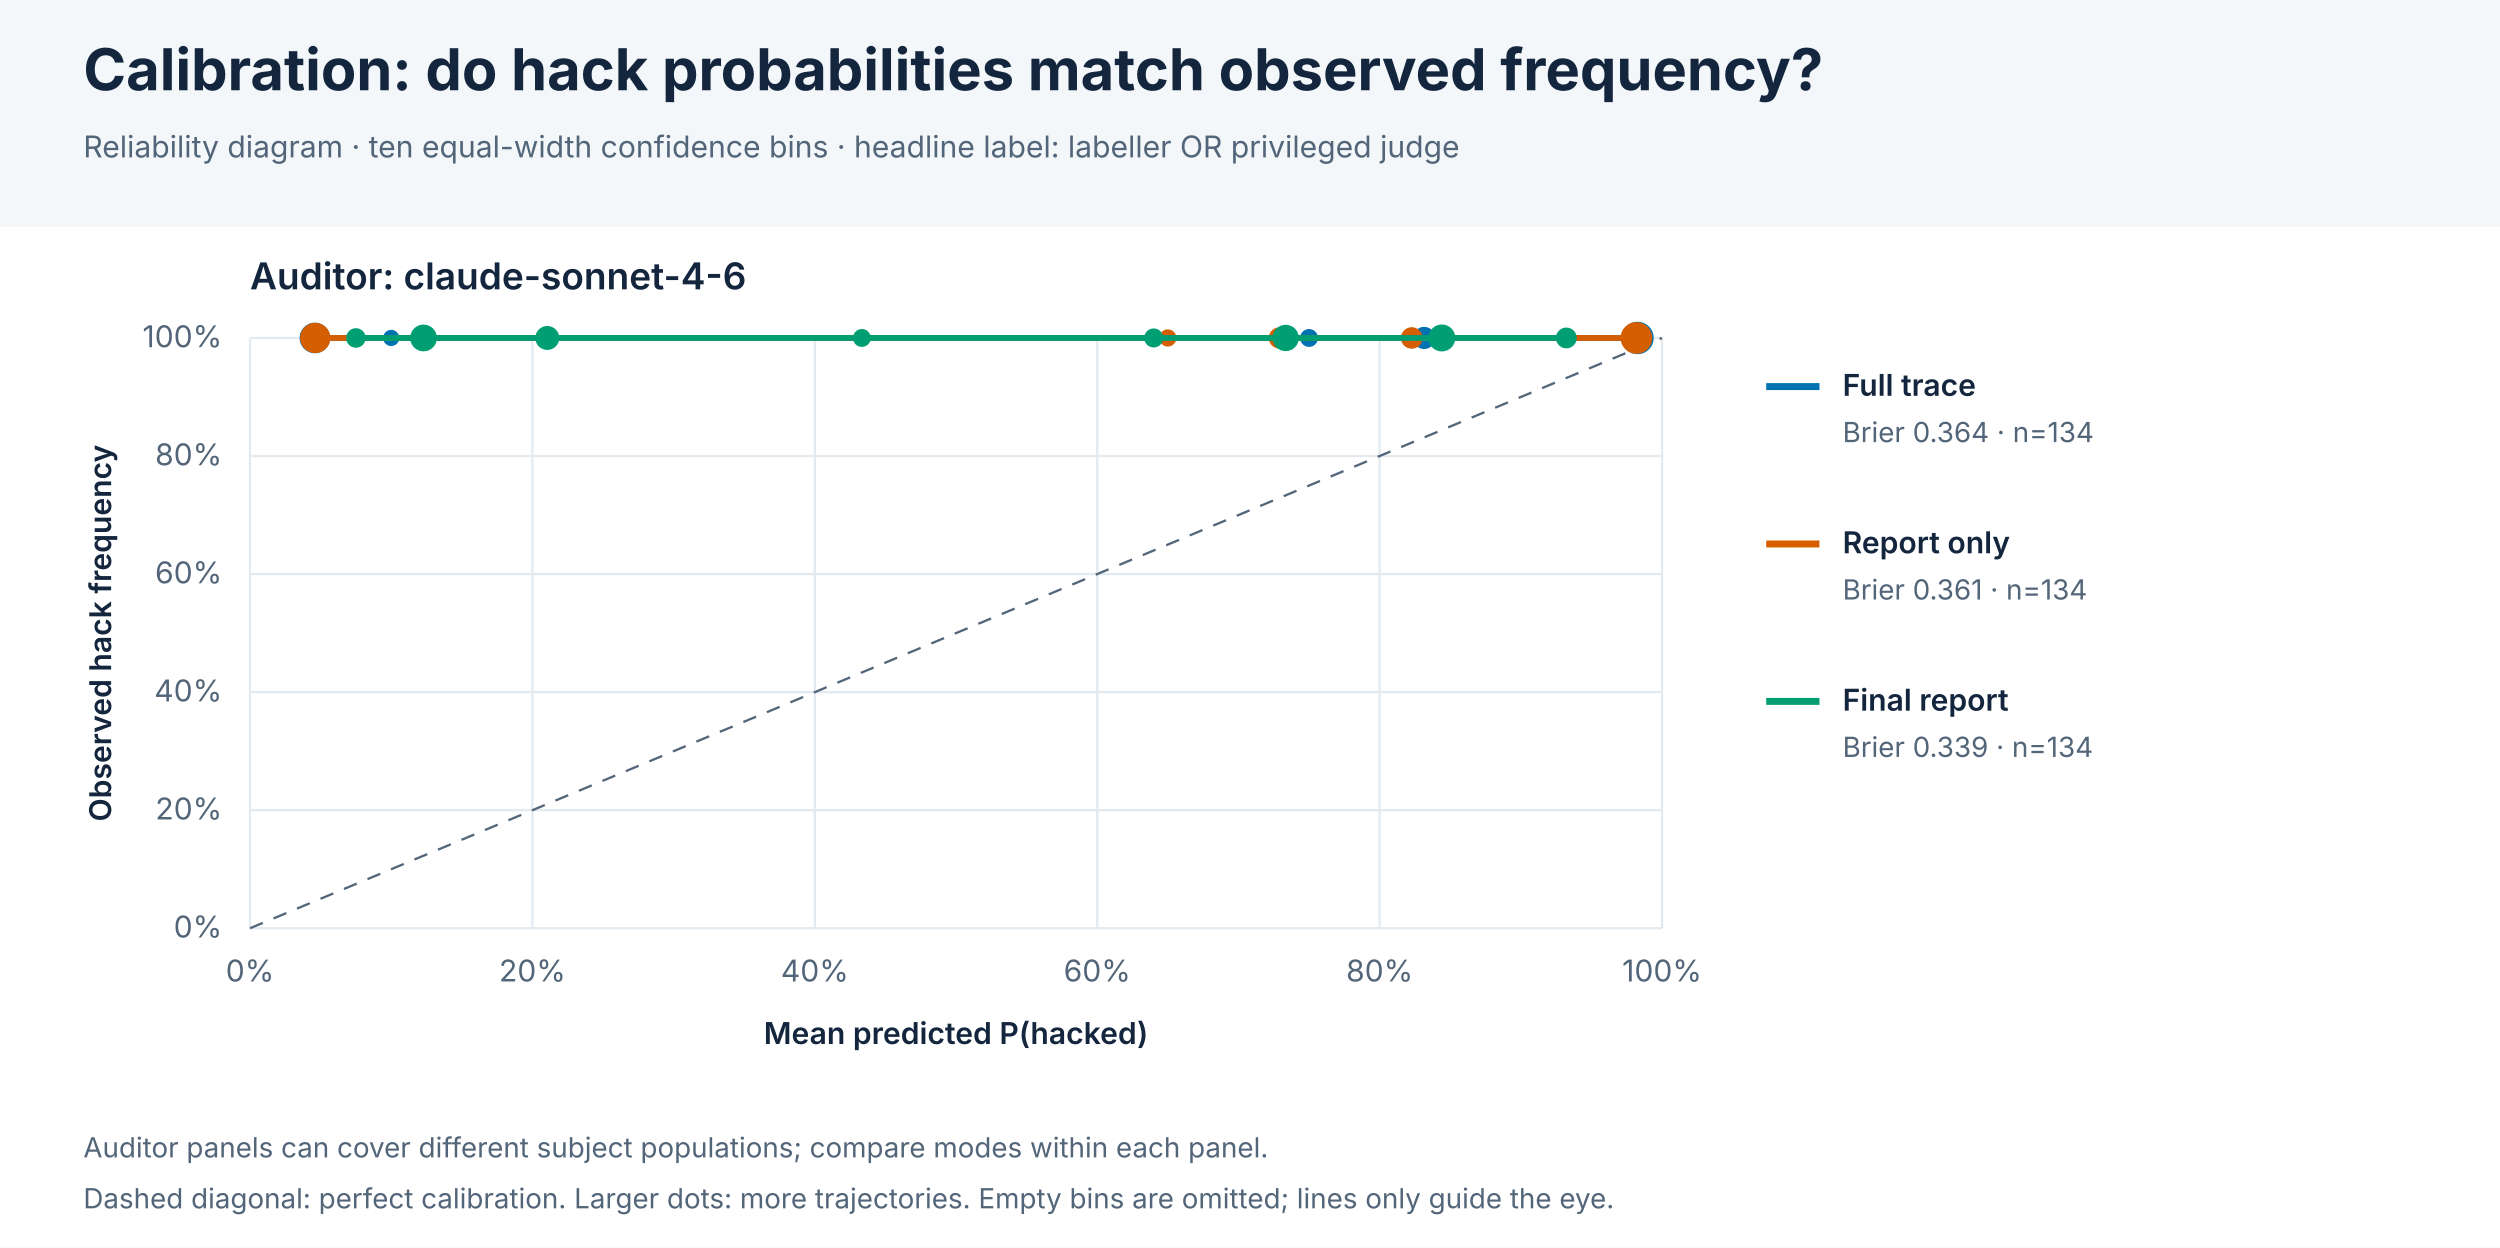
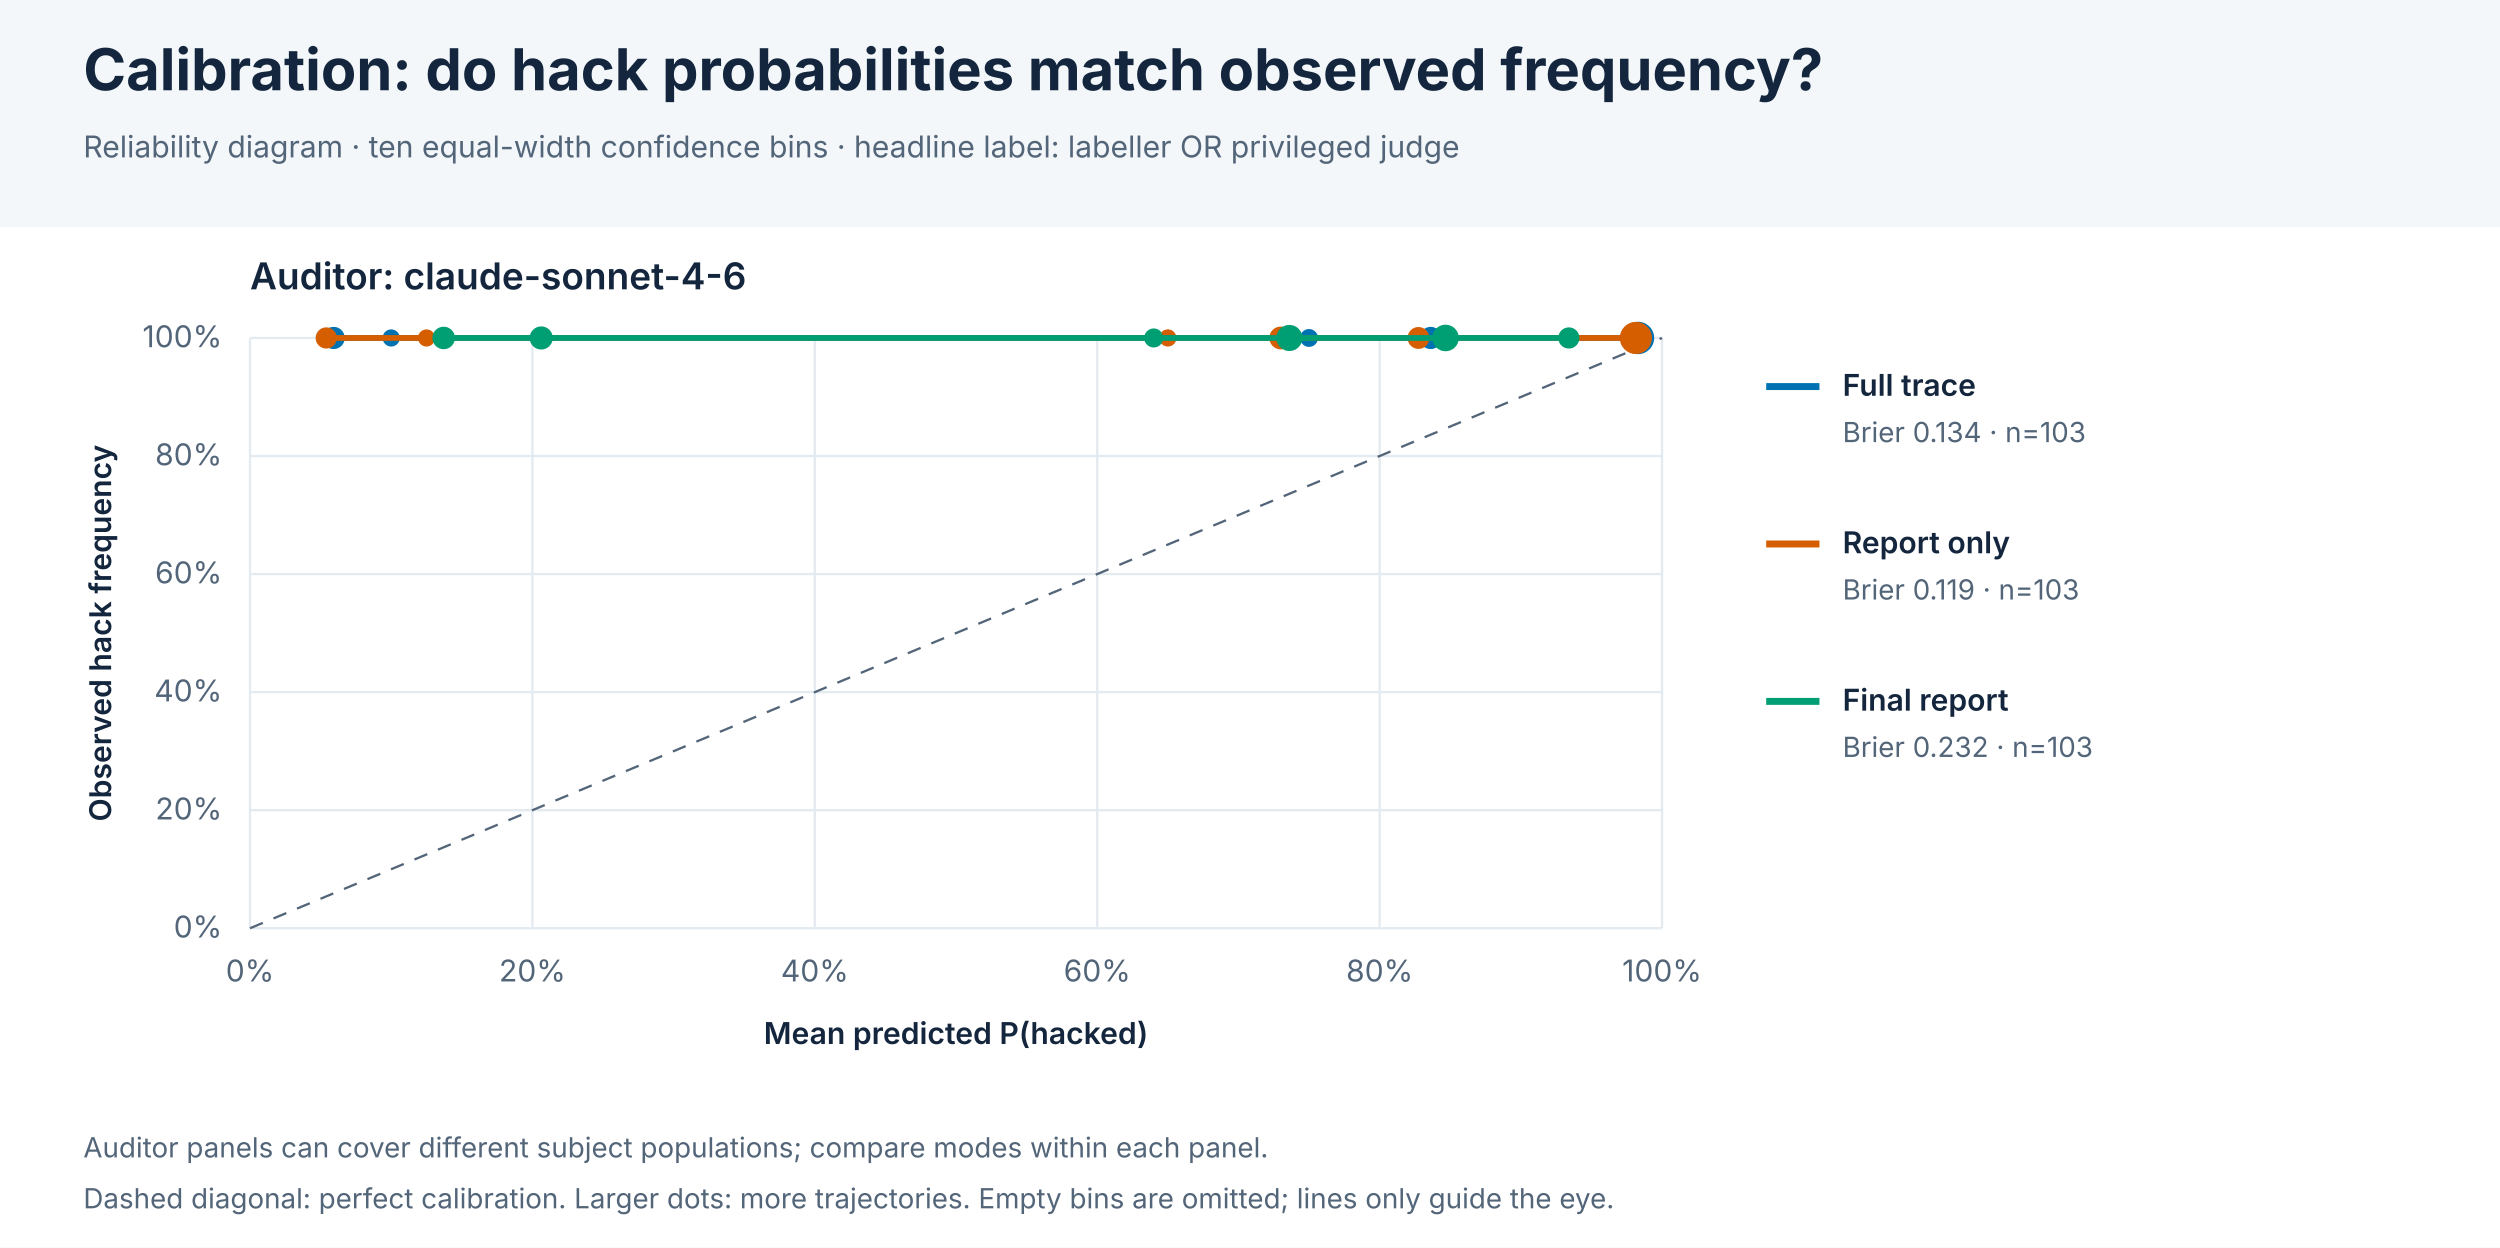
<svg xmlns="http://www.w3.org/2000/svg" width="1080" height="539" viewBox="0 0 1080 539" role="img" aria-labelledby="title desc">
  <style>text{font-family:Inter,Arial,Helvetica,sans-serif} line,path{vector-effect:non-scaling-stroke}</style>
  <rect x="0.00" y="0.00" width="1080.00" height="539.00" rx="0" fill="#FFFFFF" />
  <rect x="0.00" y="0.00" width="1080.00" height="98.00" rx="0" fill="#F3F7FA" />
  <text x="36.00" y="39.00" font-size="25" fill="#14263D" text-anchor="start" font-weight="700">Calibration: do hack probabilities match observed frequency?</text>
  <text x="36.00" y="68.00" font-size="13" fill="#536579" text-anchor="start" font-weight="400">Reliability diagram · ten equal-width confidence bins · headline label: labeller OR privileged judge</text>
  <text x="108.00" y="125.00" font-size="16" fill="#14263D" text-anchor="start" font-weight="600">Auditor: claude-sonnet-4-6</text>
  <line x1="108.00" y1="401.00" x2="718.00" y2="401.00" stroke="#E3EAF0" stroke-width="1" />
  <line x1="108.00" y1="146.00" x2="108.00" y2="401.00" stroke="#E3EAF0" stroke-width="1" />
  <text x="108.00" y="424.00" font-size="13" fill="#536579" text-anchor="middle" font-weight="400">0%</text>
  <text x="96.00" y="405.00" font-size="13" fill="#536579" text-anchor="end" font-weight="400">0%</text>
  <line x1="108.00" y1="350.00" x2="718.00" y2="350.00" stroke="#E3EAF0" stroke-width="1" />
  <line x1="230.00" y1="146.00" x2="230.00" y2="401.00" stroke="#E3EAF0" stroke-width="1" />
  <text x="230.00" y="424.00" font-size="13" fill="#536579" text-anchor="middle" font-weight="400">20%</text>
  <text x="96.00" y="354.00" font-size="13" fill="#536579" text-anchor="end" font-weight="400">20%</text>
  <line x1="108.00" y1="299.00" x2="718.00" y2="299.00" stroke="#E3EAF0" stroke-width="1" />
  <line x1="352.00" y1="146.00" x2="352.00" y2="401.00" stroke="#E3EAF0" stroke-width="1" />
  <text x="352.00" y="424.00" font-size="13" fill="#536579" text-anchor="middle" font-weight="400">40%</text>
  <text x="96.00" y="303.00" font-size="13" fill="#536579" text-anchor="end" font-weight="400">40%</text>
  <line x1="108.00" y1="248.00" x2="718.00" y2="248.00" stroke="#E3EAF0" stroke-width="1" />
  <line x1="474.00" y1="146.00" x2="474.00" y2="401.00" stroke="#E3EAF0" stroke-width="1" />
  <text x="474.00" y="424.00" font-size="13" fill="#536579" text-anchor="middle" font-weight="400">60%</text>
  <text x="96.00" y="252.00" font-size="13" fill="#536579" text-anchor="end" font-weight="400">60%</text>
  <line x1="108.00" y1="197.00" x2="718.00" y2="197.00" stroke="#E3EAF0" stroke-width="1" />
  <line x1="596.00" y1="146.00" x2="596.00" y2="401.00" stroke="#E3EAF0" stroke-width="1" />
  <text x="596.00" y="424.00" font-size="13" fill="#536579" text-anchor="middle" font-weight="400">80%</text>
  <text x="96.00" y="201.00" font-size="13" fill="#536579" text-anchor="end" font-weight="400">80%</text>
  <line x1="108.00" y1="146.00" x2="718.00" y2="146.00" stroke="#E3EAF0" stroke-width="1" />
  <line x1="718.00" y1="146.00" x2="718.00" y2="401.00" stroke="#E3EAF0" stroke-width="1" />
  <text x="718.00" y="424.00" font-size="13" fill="#536579" text-anchor="middle" font-weight="400">100%</text>
  <text x="96.00" y="150.00" font-size="13" fill="#536579" text-anchor="end" font-weight="400">100%</text>
  <text x="413.00" y="451.00" font-size="13" fill="#14263D" text-anchor="middle" font-weight="600">Mean predicted P(hacked)</text>
  <text x="48.00" y="273.50" font-size="13" fill="#14263D" text-anchor="middle" font-weight="600" transform="rotate(-90 48 273.5)">Observed hack frequency</text>
  <line x1="108.00" y1="401.00" x2="718.00" y2="146.00" stroke="#536579" stroke-width="1" stroke-dasharray="6 5" />
  <line x1="763.00" y1="167.00" x2="786.00" y2="167.00" stroke="#0072B2" stroke-width="3" />
  <text x="796.00" y="171.00" font-size="13" fill="#14263D" text-anchor="start" font-weight="600">Full trace</text>
-   <text x="796.00" y="191.00" font-size="12" fill="#536579" text-anchor="start" font-weight="400">Brier 0.364 · n=134</text>
-   <path d="M 136.04,146.00 L 169.00,146.00 L 565.50,146.00 L 615.24,146.00 L 707.40,146.00" stroke="#0072B2" stroke-width="2.5" fill="none" />
-   <circle cx="136.04" cy="146.00" r="6.606" fill="#0072B2" />
-   <circle cx="169.00" cy="146.00" r="3.5" fill="#0072B2" />
+   <text x="796.00" y="191.00" font-size="12" fill="#536579" text-anchor="start" font-weight="400">Brier 0.134 · n=103</text>
+   <path d="M 144.13,146.00 L 169.00,146.00 L 504.50,146.00 L 565.50,146.00 L 618.05,146.00 L 707.60,146.00" stroke="#0072B2" stroke-width="2.5" fill="none" />
+   <circle cx="144.13" cy="146.00" r="4.803" fill="#0072B2" />
+   <circle cx="169.00" cy="146.00" r="3.707" fill="#0072B2" />
+   <circle cx="504.50" cy="146.00" r="3.5" fill="#0072B2" />
  <circle cx="565.50" cy="146.00" r="3.866" fill="#0072B2" />
-   <circle cx="615.24" cy="146.00" r="4.803" fill="#0072B2" />
-   <circle cx="707.40" cy="146.00" r="7" fill="#0072B2" />
+   <circle cx="618.05" cy="146.00" r="4.803" fill="#0072B2" />
+   <circle cx="707.60" cy="146.00" r="7" fill="#0072B2" />
  <line x1="763.00" y1="235.00" x2="786.00" y2="235.00" stroke="#D55E00" stroke-width="3" />
  <text x="796.00" y="239.00" font-size="13" fill="#14263D" text-anchor="start" font-weight="600">Report only</text>
-   <text x="796.00" y="259.00" font-size="12" fill="#536579" text-anchor="start" font-weight="400">Brier 0.361 · n=134</text>
-   <path d="M 136.18,146.00 L 184.25,146.00 L 504.50,146.00 L 552.69,146.00 L 609.86,146.00 L 706.94,146.00" stroke="#D55E00" stroke-width="2.5" fill="none" />
-   <circle cx="136.18" cy="146.00" r="6.536" fill="#D55E00" />
+   <text x="796.00" y="259.00" font-size="12" fill="#536579" text-anchor="start" font-weight="400">Brier 0.119 · n=103</text>
+   <path d="M 140.94,146.00 L 184.25,146.00 L 504.50,146.00 L 553.30,146.00 L 612.78,146.00 L 706.69,146.00" stroke="#D55E00" stroke-width="2.5" fill="none" />
+   <circle cx="140.94" cy="146.00" r="4.581" fill="#D55E00" />
  <circle cx="184.25" cy="146.00" r="3.707" fill="#D55E00" />
  <circle cx="504.50" cy="146.00" r="3.707" fill="#D55E00" />
-   <circle cx="552.69" cy="146.00" r="4.581" fill="#D55E00" />
-   <circle cx="609.86" cy="146.00" r="4.658" fill="#D55E00" />
-   <circle cx="706.94" cy="146.00" r="6.841" fill="#D55E00" />
+   <circle cx="553.30" cy="146.00" r="4.936" fill="#D55E00" />
+   <circle cx="612.78" cy="146.00" r="4.732" fill="#D55E00" />
+   <circle cx="706.69" cy="146.00" r="6.937" fill="#D55E00" />
  <line x1="763.00" y1="303.00" x2="786.00" y2="303.00" stroke="#009E73" stroke-width="3" />
  <text x="796.00" y="307.00" font-size="13" fill="#14263D" text-anchor="start" font-weight="600">Final report</text>
-   <text x="796.00" y="327.00" font-size="12" fill="#536579" text-anchor="start" font-weight="400">Brier 0.339 · n=134</text>
-   <path d="M 153.75,146.00 L 182.97,146.00 L 236.42,146.00 L 372.33,146.00 L 498.40,146.00 L 555.40,146.00 L 622.88,146.00 L 676.66,146.00" stroke="#009E73" stroke-width="2.5" fill="none" />
-   <circle cx="153.75" cy="146.00" r="4.225" fill="#009E73" />
-   <circle cx="182.97" cy="146.00" r="5.784" fill="#009E73" />
-   <circle cx="236.42" cy="146.00" r="5.179" fill="#009E73" />
-   <circle cx="372.33" cy="146.00" r="3.866" fill="#009E73" />
+   <text x="796.00" y="327.00" font-size="12" fill="#536579" text-anchor="start" font-weight="400">Brier 0.232 · n=103</text>
+   <path d="M 191.66,146.00 L 233.81,146.00 L 498.40,146.00 L 557.00,146.00 L 624.47,146.00 L 677.74,146.00" stroke="#009E73" stroke-width="2.5" fill="none" />
+   <circle cx="191.66" cy="146.00" r="4.871" fill="#009E73" />
+   <circle cx="233.81" cy="146.00" r="5.0" fill="#009E73" />
  <circle cx="498.40" cy="146.00" r="4.118" fill="#009E73" />
-   <circle cx="555.40" cy="146.00" r="5.693" fill="#009E73" />
-   <circle cx="622.88" cy="146.00" r="5.828" fill="#009E73" />
-   <circle cx="676.66" cy="146.00" r="4.5" fill="#009E73" />
+   <circle cx="557.00" cy="146.00" r="5.646" fill="#009E73" />
+   <circle cx="624.47" cy="146.00" r="5.739" fill="#009E73" />
+   <circle cx="677.74" cy="146.00" r="4.581" fill="#009E73" />
  <text x="36.00" y="500.00" font-size="12" fill="#536579" text-anchor="start" font-weight="400">Auditor panels can cover different subject populations; compare modes within each panel.</text>
  <text x="36.00" y="522.00" font-size="12" fill="#536579" text-anchor="start" font-weight="400">Dashed diagonal: perfect calibration. Larger dots: more trajectories. Empty bins are omitted; lines only guide the eye.</text>
</svg>
